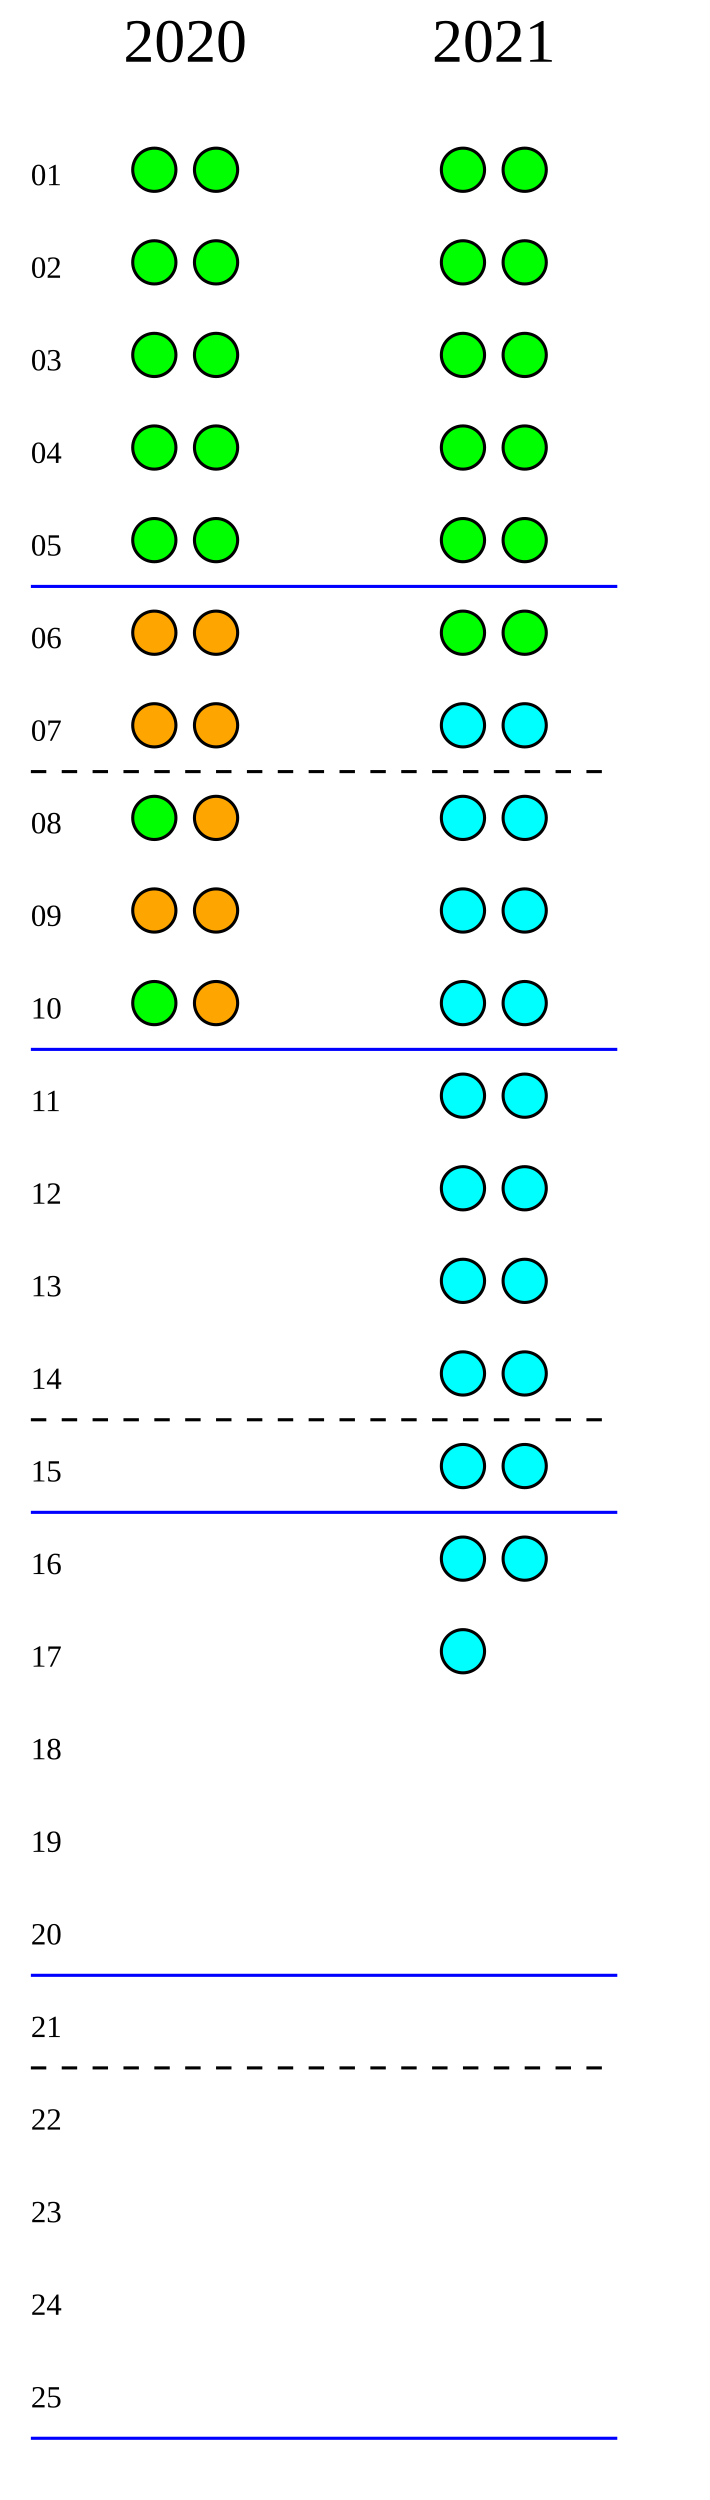
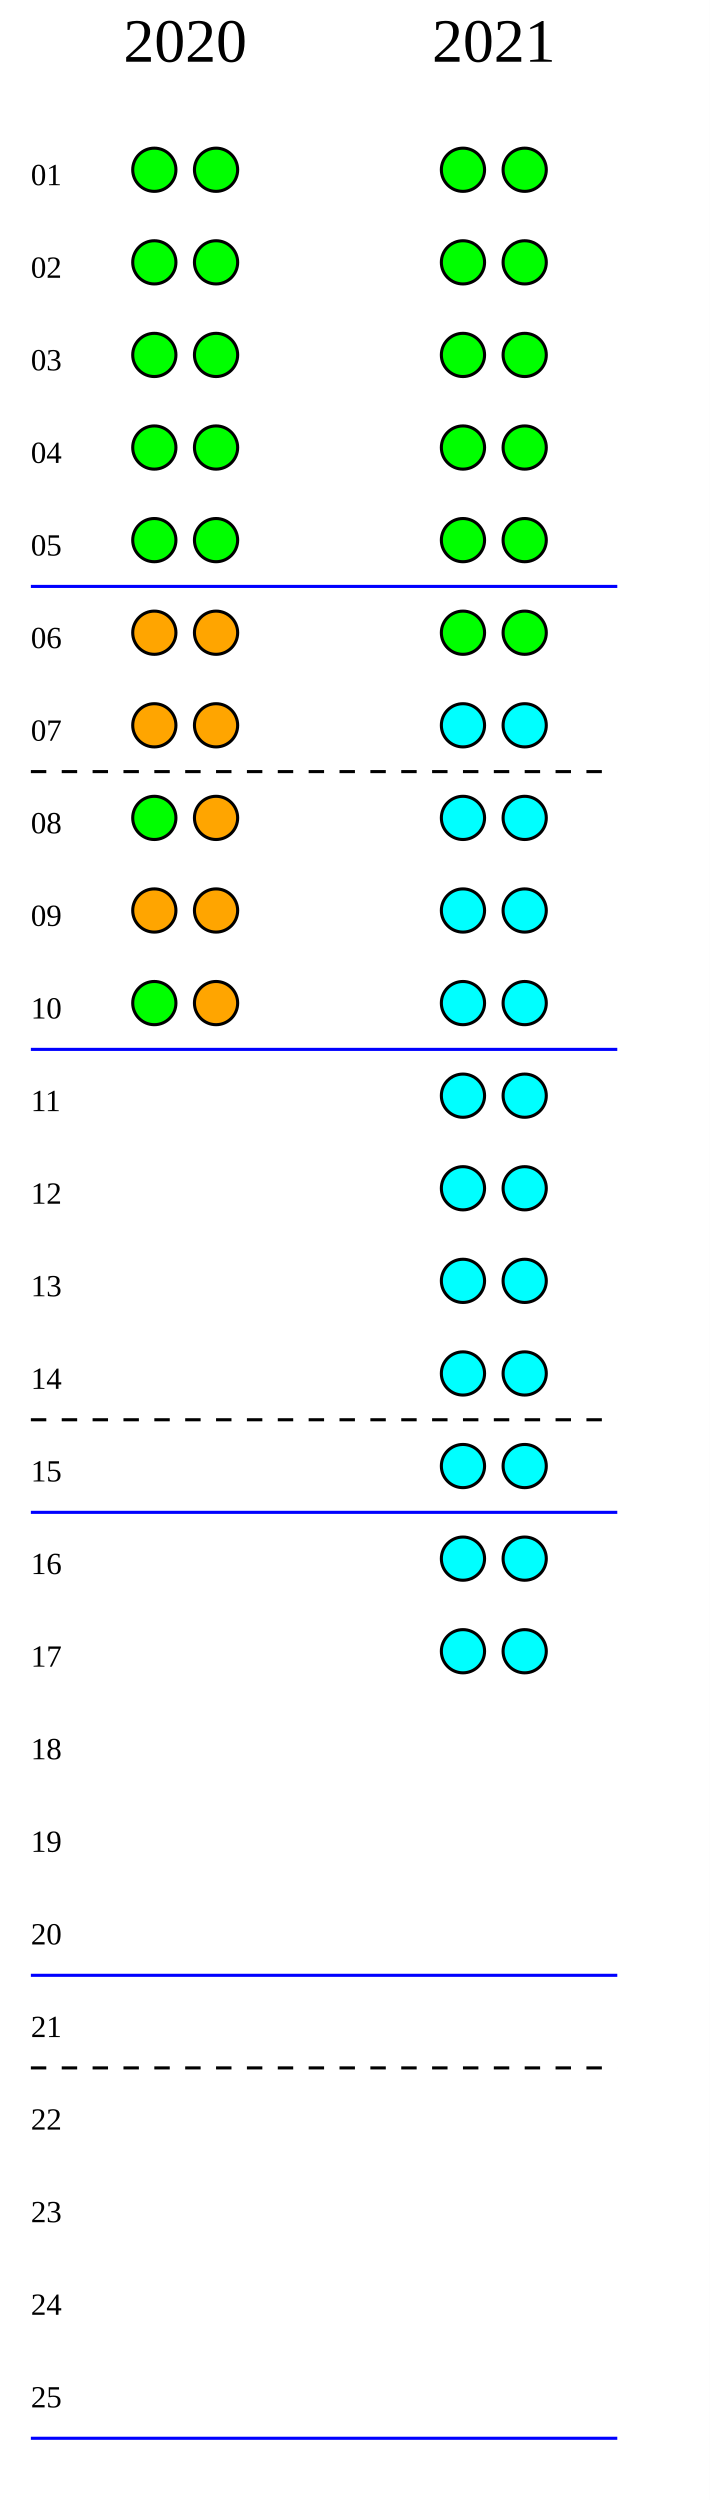
<svg xmlns="http://www.w3.org/2000/svg" height="810" viewBox="0 0 230 810" width="230">
  <rect fill="white" height="100%" width="100%" />
  <text font-size="20" text-anchor="middle" x="60" y="20">
2020
</text>
  <circle cx="50" cy="55" fill="lime" r="7" stroke="black" />
  <circle cx="70" cy="55" fill="lime" r="7" stroke="black" />
  <circle cx="50" cy="85" fill="lime" r="7" stroke="black" />
  <circle cx="70" cy="85" fill="lime" r="7" stroke="black" />
  <circle cx="50" cy="115" fill="lime" r="7" stroke="black" />
  <circle cx="70" cy="115" fill="lime" r="7" stroke="black" />
  <circle cx="50" cy="145" fill="lime" r="7" stroke="black" />
  <circle cx="70" cy="145" fill="lime" r="7" stroke="black" />
  <circle cx="50" cy="175" fill="lime" r="7" stroke="black" />
  <circle cx="70" cy="175" fill="lime" r="7" stroke="black" />
  <circle cx="50" cy="205" fill="orange" r="7" stroke="black" />
  <circle cx="70" cy="205" fill="orange" r="7" stroke="black" />
  <circle cx="50" cy="235" fill="orange" r="7" stroke="black" />
  <circle cx="70" cy="235" fill="orange" r="7" stroke="black" />
  <circle cx="50" cy="265" fill="lime" r="7" stroke="black" />
  <circle cx="70" cy="265" fill="orange" r="7" stroke="black" />
  <circle cx="50" cy="295" fill="orange" r="7" stroke="black" />
  <circle cx="70" cy="295" fill="orange" r="7" stroke="black" />
  <circle cx="50" cy="325" fill="lime" r="7" stroke="black" />
  <circle cx="70" cy="325" fill="orange" r="7" stroke="black" />
  <text font-size="20" text-anchor="middle" x="160" y="20">
2021
</text>
  <circle cx="150" cy="55" fill="lime" r="7" stroke="black" />
  <circle cx="170" cy="55" fill="lime" r="7" stroke="black" />
  <circle cx="150" cy="85" fill="lime" r="7" stroke="black" />
  <circle cx="170" cy="85" fill="lime" r="7" stroke="black" />
  <circle cx="150" cy="115" fill="lime" r="7" stroke="black" />
  <circle cx="170" cy="115" fill="lime" r="7" stroke="black" />
  <circle cx="150" cy="145" fill="lime" r="7" stroke="black" />
  <circle cx="170" cy="145" fill="lime" r="7" stroke="black" />
  <circle cx="150" cy="175" fill="lime" r="7" stroke="black" />
  <circle cx="170" cy="175" fill="lime" r="7" stroke="black" />
  <circle cx="150" cy="205" fill="lime" r="7" stroke="black" />
  <circle cx="170" cy="205" fill="lime" r="7" stroke="black" />
  <circle cx="150" cy="235" fill="cyan" r="7" stroke="black" />
  <circle cx="170" cy="235" fill="cyan" r="7" stroke="black" />
  <circle cx="150" cy="265" fill="cyan" r="7" stroke="black" />
  <circle cx="170" cy="265" fill="cyan" r="7" stroke="black" />
  <circle cx="150" cy="295" fill="cyan" r="7" stroke="black" />
  <circle cx="170" cy="295" fill="cyan" r="7" stroke="black" />
  <circle cx="150" cy="325" fill="cyan" r="7" stroke="black" />
  <circle cx="170" cy="325" fill="cyan" r="7" stroke="black" />
  <circle cx="150" cy="355" fill="cyan" r="7" stroke="black" />
  <circle cx="170" cy="355" fill="cyan" r="7" stroke="black" />
  <circle cx="150" cy="385" fill="cyan" r="7" stroke="black" />
  <circle cx="170" cy="385" fill="cyan" r="7" stroke="black" />
  <circle cx="150" cy="415" fill="cyan" r="7" stroke="black" />
  <circle cx="170" cy="415" fill="cyan" r="7" stroke="black" />
  <circle cx="150" cy="445" fill="cyan" r="7" stroke="black" />
  <circle cx="170" cy="445" fill="cyan" r="7" stroke="black" />
  <circle cx="150" cy="475" fill="cyan" r="7" stroke="black" />
  <circle cx="170" cy="475" fill="cyan" r="7" stroke="black" />
  <circle cx="150" cy="505" fill="cyan" r="7" stroke="black" />
  <circle cx="170" cy="505" fill="cyan" r="7" stroke="black" />
  <circle cx="150" cy="535" fill="cyan" r="7" stroke="black" />
+   <circle cx="170" cy="535" fill="cyan" r="7" stroke="black" />
  <text font-size="10" x="10" y="60">
01
</text>
  <text font-size="10" x="10" y="90">
02
</text>
  <text font-size="10" x="10" y="120">
03
</text>
  <text font-size="10" x="10" y="150">
04
</text>
  <text font-size="10" x="10" y="180">
05
</text>
  <line stroke="blue" x1="10" x2="200" y1="190" y2="190" />
  <text font-size="10" x="10" y="210">
06
</text>
  <text font-size="10" x="10" y="240">
07
</text>
  <line stroke="black" stroke-dasharray="5,5" x1="10" x2="200" y1="250" y2="250" />
  <text font-size="10" x="10" y="270">
08
</text>
  <text font-size="10" x="10" y="300">
09
</text>
  <text font-size="10" x="10" y="330">
10
</text>
  <line stroke="blue" x1="10" x2="200" y1="340" y2="340" />
  <text font-size="10" x="10" y="360">
11
</text>
  <text font-size="10" x="10" y="390">
12
</text>
  <text font-size="10" x="10" y="420">
13
</text>
  <text font-size="10" x="10" y="450">
14
</text>
  <line stroke="black" stroke-dasharray="5,5" x1="10" x2="200" y1="460" y2="460" />
  <text font-size="10" x="10" y="480">
15
</text>
  <line stroke="blue" x1="10" x2="200" y1="490" y2="490" />
  <text font-size="10" x="10" y="510">
16
</text>
  <text font-size="10" x="10" y="540">
17
</text>
  <text font-size="10" x="10" y="570">
18
</text>
  <text font-size="10" x="10" y="600">
19
</text>
  <text font-size="10" x="10" y="630">
20
</text>
  <line stroke="blue" x1="10" x2="200" y1="640" y2="640" />
  <text font-size="10" x="10" y="660">
21
</text>
  <line stroke="black" stroke-dasharray="5,5" x1="10" x2="200" y1="670" y2="670" />
  <text font-size="10" x="10" y="690">
22
</text>
  <text font-size="10" x="10" y="720">
23
</text>
  <text font-size="10" x="10" y="750">
24
</text>
  <text font-size="10" x="10" y="780">
25
</text>
  <line stroke="blue" x1="10" x2="200" y1="790" y2="790" />
</svg>
